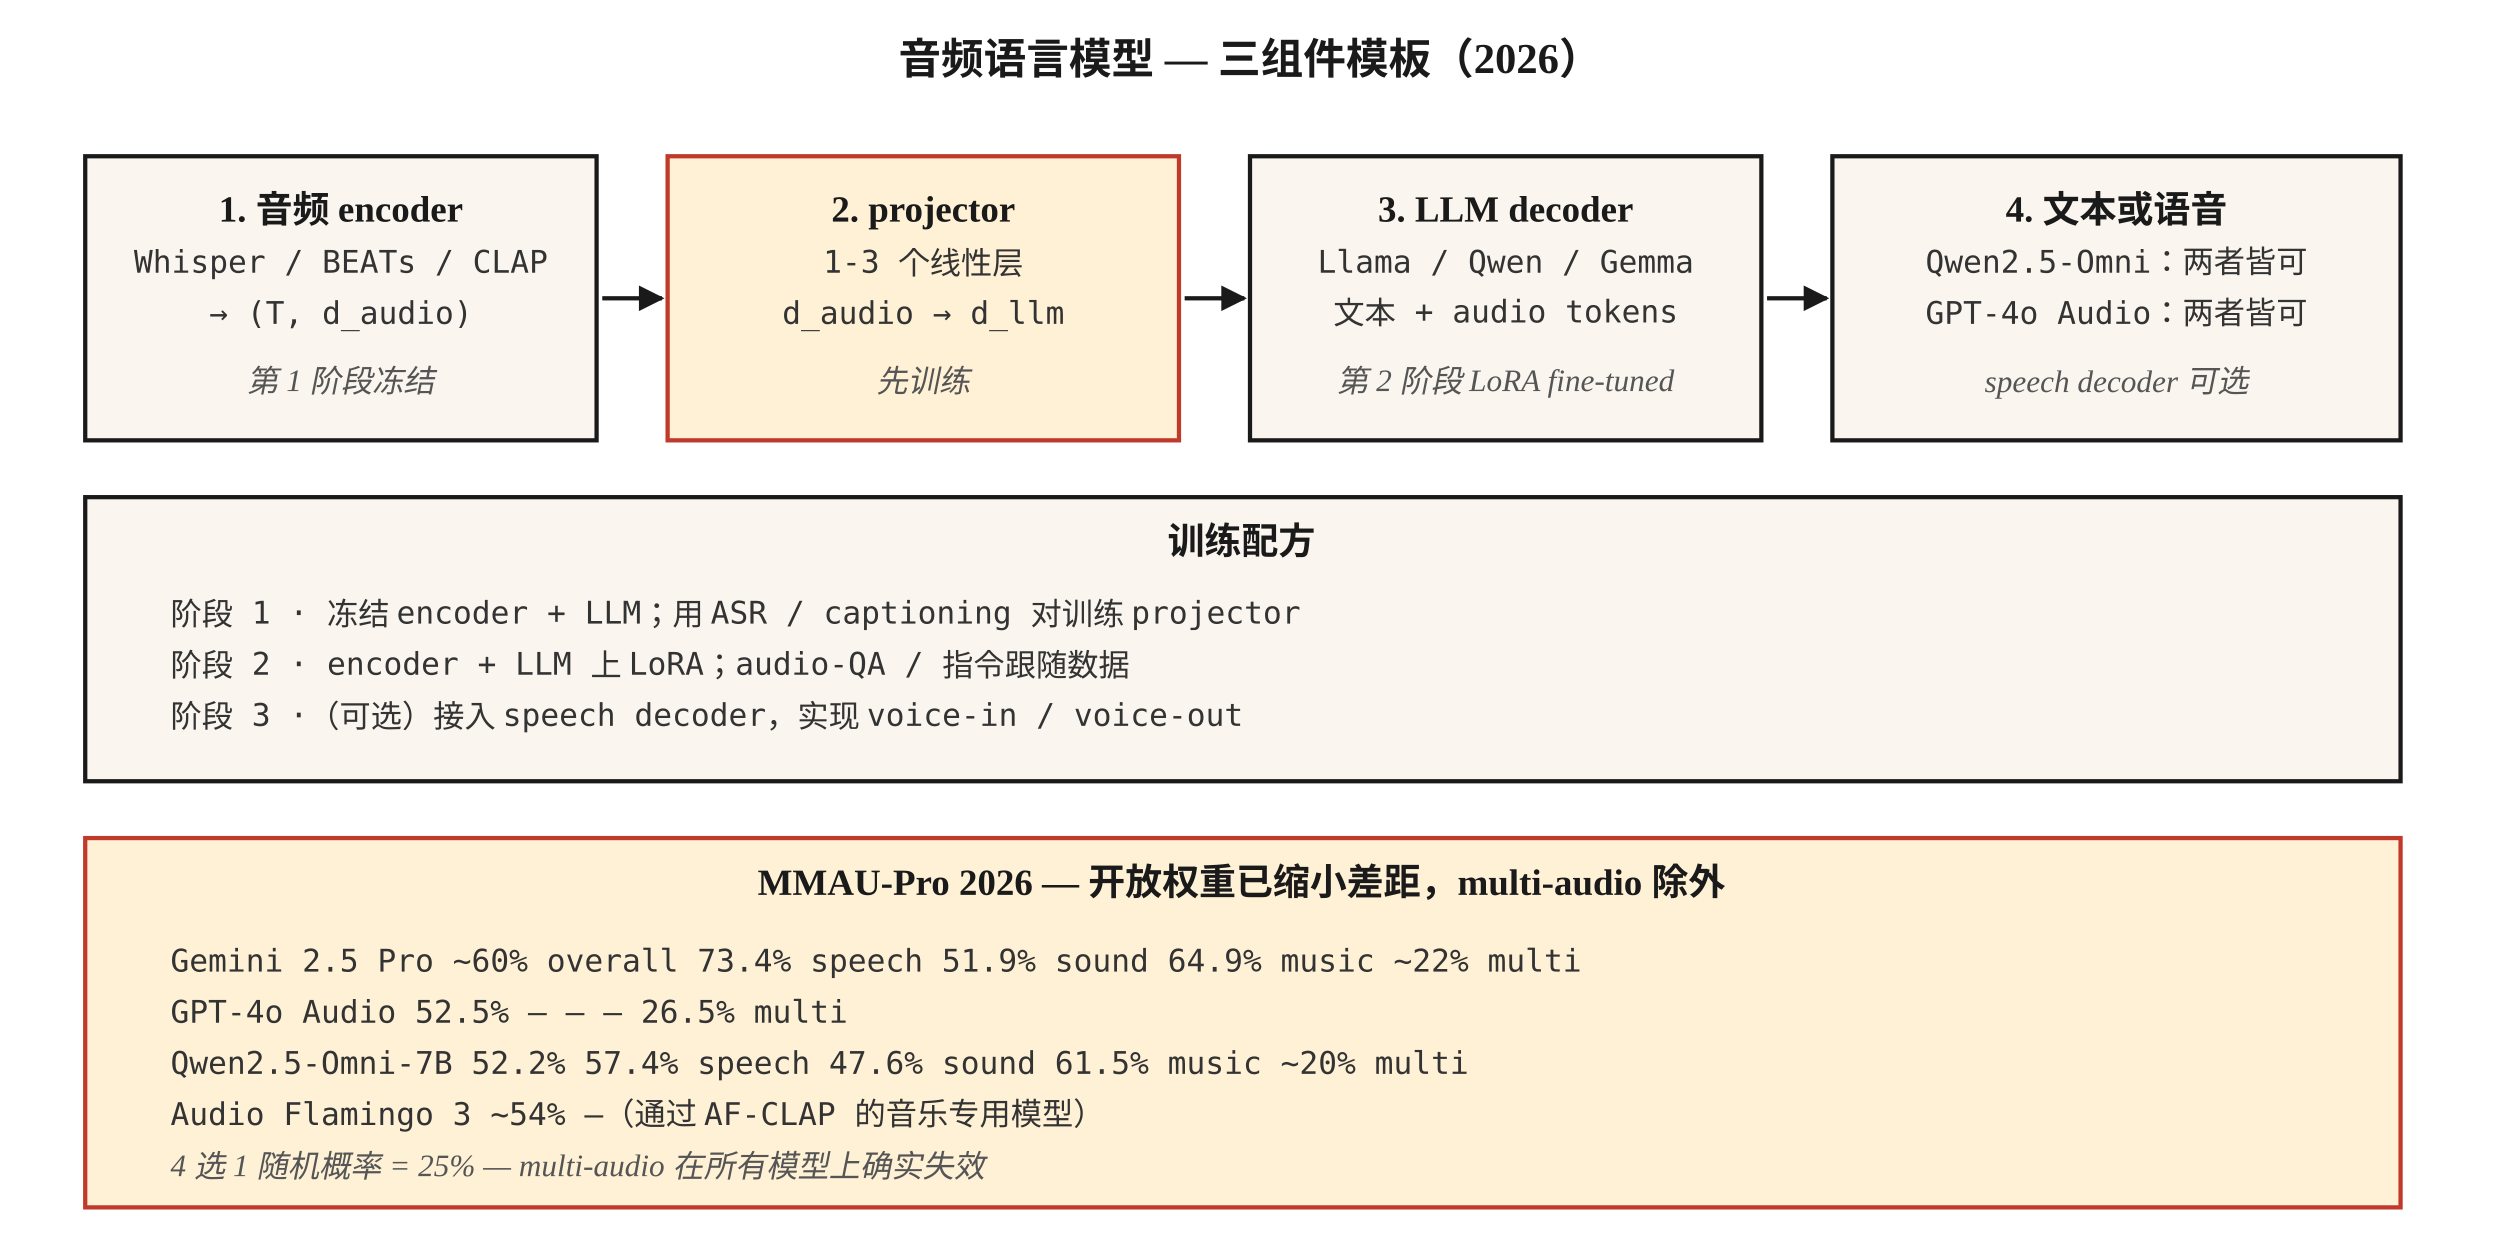
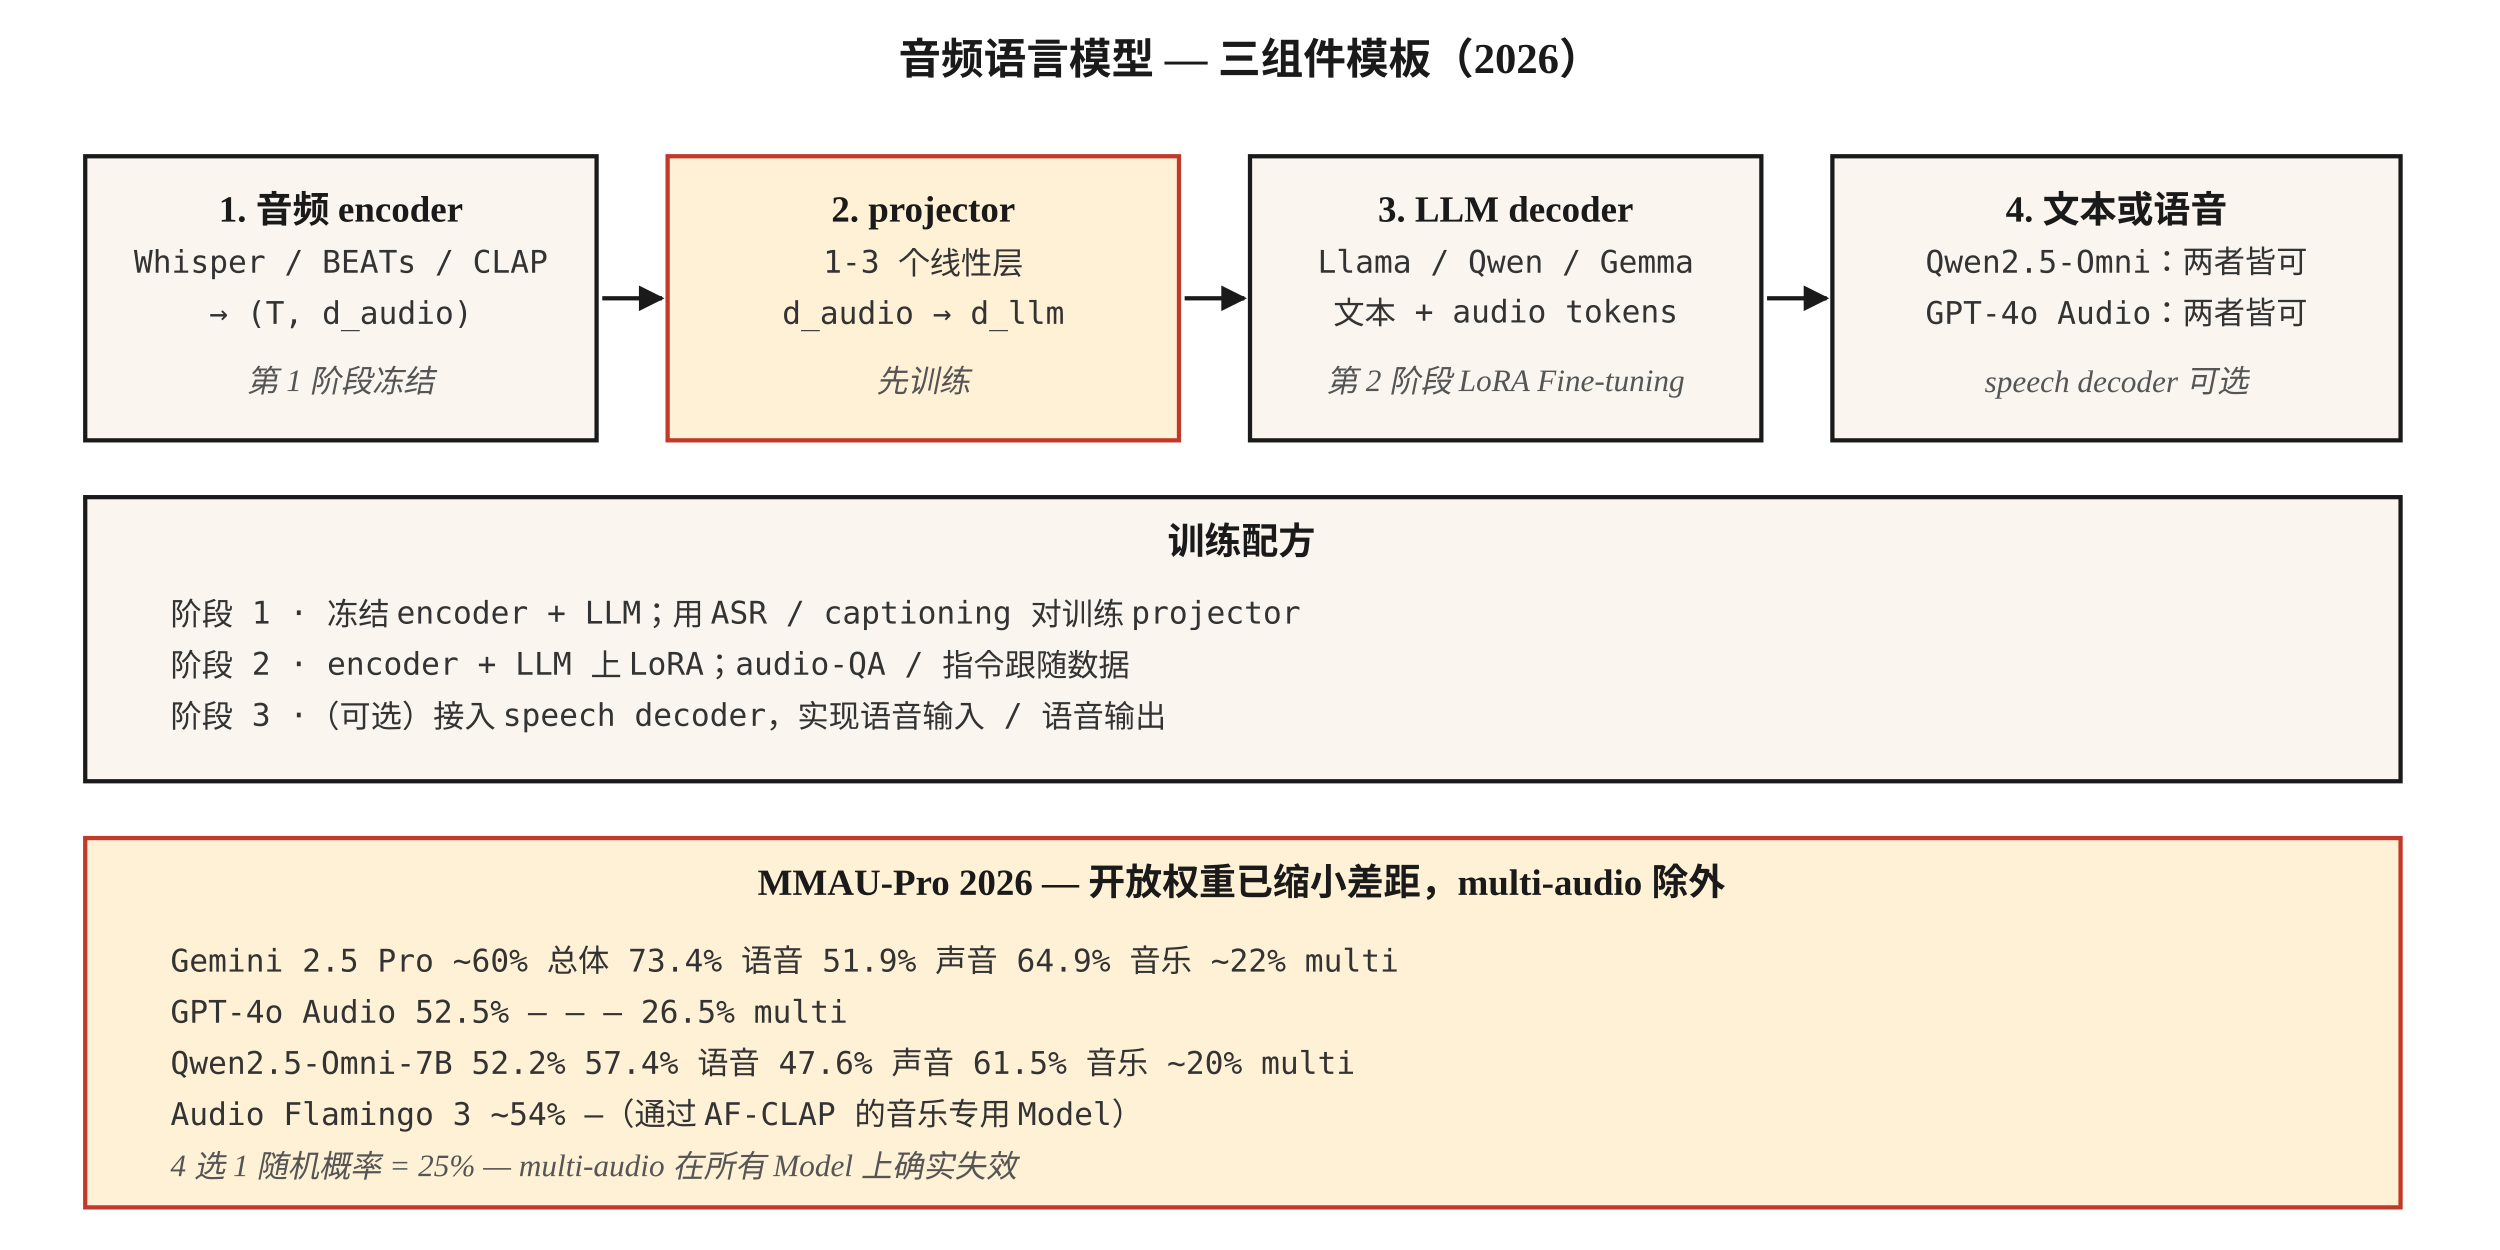
<svg xmlns="http://www.w3.org/2000/svg" viewBox="0 0 880 440" font-family="Georgia, 'Times New Roman', serif">
  <defs>
    <marker id="arr" viewBox="0 0 10 10" refX="9" refY="5" markerWidth="6" markerHeight="6" orient="auto">
      <path d="M0,0 L10,5 L0,10 z" fill="#1a1a1a" />
    </marker>
    <style>
      .box { fill: #faf6ef; stroke: #1a1a1a; stroke-width: 1.5; }
      .hot { fill: #fff1d6; stroke: #c0392b; stroke-width: 1.5; }
      .label { font-size: 13px; font-weight: 700; fill: #1a1a1a; }
      .content { font-size: 11px; fill: #333; font-family: 'Menlo', monospace; }
      .caption { font-size: 11px; fill: #555; font-style: italic; }
      .title { font-size: 15px; font-weight: 700; fill: #1a1a1a; }
      .tag { font-size: 10px; fill: #c0392b; font-weight: 600; }
    </style>
  </defs>
  <text x="440" y="26" text-anchor="middle" class="title">音频语言模型 — 三组件模板（2026）</text>
  <rect x="30" y="55" width="180" height="100" class="box" />
  <text x="120" y="78" text-anchor="middle" class="label">1. 音频 encoder</text>
  <text x="120" y="96" text-anchor="middle" class="content">Whisper / BEATs / CLAP</text>
  <text x="120" y="114" text-anchor="middle" class="content">→ (T, d_audio)</text>
  <text x="120" y="138" text-anchor="middle" class="caption">第 1 阶段冻结</text>
  <line x1="212" y1="105" x2="233" y2="105" stroke="#1a1a1a" stroke-width="1.5" marker-end="url(#arr)" />
  <rect x="235" y="55" width="180" height="100" class="hot" />
  <text x="325" y="78" text-anchor="middle" class="label">2. projector</text>
  <text x="325" y="96" text-anchor="middle" class="content">1-3 个线性层</text>
  <text x="325" y="114" text-anchor="middle" class="content">d_audio → d_llm</text>
  <text x="325" y="138" text-anchor="middle" class="caption">先训练</text>
  <line x1="417" y1="105" x2="438" y2="105" stroke="#1a1a1a" stroke-width="1.5" marker-end="url(#arr)" />
  <rect x="440" y="55" width="180" height="100" class="box" />
  <text x="530" y="78" text-anchor="middle" class="label">3. LLM decoder</text>
  <text x="530" y="96" text-anchor="middle" class="content">Llama / Qwen / Gemma</text>
  <text x="530" y="114" text-anchor="middle" class="content">文本 + audio tokens</text>
-   <text x="530" y="138" text-anchor="middle" class="caption">第 2 阶段 LoRA fine-tuned</text>
+   <text x="530" y="138" text-anchor="middle" class="caption">第 2 阶段 LoRA Fine-tuning</text>
  <line x1="622" y1="105" x2="643" y2="105" stroke="#1a1a1a" stroke-width="1.5" marker-end="url(#arr)" />
  <rect x="645" y="55" width="200" height="100" class="box" />
  <text x="745" y="78" text-anchor="middle" class="label">4. 文本或语音</text>
  <text x="745" y="96" text-anchor="middle" class="content">Qwen2.5-Omni：两者皆可</text>
  <text x="745" y="114" text-anchor="middle" class="content">GPT-4o Audio：两者皆可</text>
  <text x="745" y="138" text-anchor="middle" class="caption">speech decoder 可选</text>
  <rect x="30" y="175" width="815" height="100" class="box" />
  <text x="437" y="195" text-anchor="middle" class="label">训练配方</text>
  <text x="60" y="220" class="content">阶段 1 · 冻结 encoder + LLM；用 ASR / captioning 对训练 projector</text>
  <text x="60" y="238" class="content">阶段 2 · encoder + LLM 上 LoRA；audio-QA / 指令跟随数据</text>
-   <text x="60" y="256" class="content">阶段 3 ·（可选）接入 speech decoder，实现 voice-in / voice-out</text>
+   <text x="60" y="256" class="content">阶段 3 ·（可选）接入 speech decoder，实现语音输入 / 语音输出</text>
  <rect x="30" y="295" width="815" height="130" class="hot" />
  <text x="437" y="315" text-anchor="middle" class="label">MMAU-Pro 2026 — 开放权重已缩小差距，multi-audio 除外</text>
-   <text x="60" y="342" class="content">Gemini 2.5 Pro     ~60% overall   73.4% speech   51.9% sound   64.9% music   ~22% multi</text>
+   <text x="60" y="342" class="content">Gemini 2.5 Pro     ~60% 总体   73.4% 语音   51.9% 声音   64.9% 音乐   ~22% multi</text>
  <text x="60" y="360" class="content">GPT-4o Audio       52.5%           —              —             —             26.5% multi</text>
-   <text x="60" y="378" class="content">Qwen2.5-Omni-7B    52.2%           57.4% speech   47.6% sound   61.5% music   ~20% multi</text>
-   <text x="60" y="396" class="content">Audio Flamingo 3  ~54%             —（通过 AF-CLAP 的音乐专用模型）</text>
-   <text x="60" y="414" class="caption">4 选 1 随机概率 = 25% — multi-audio 在所有模型上确实失效</text>
+   <text x="60" y="378" class="content">Qwen2.5-Omni-7B    52.2%           57.4% 语音   47.6% 声音   61.5% 音乐   ~20% multi</text>
+   <text x="60" y="396" class="content">Audio Flamingo 3  ~54%             —（通过 AF-CLAP 的音乐专用 Model）</text>
+   <text x="60" y="414" class="caption">4 选 1 随机概率 = 25% — multi-audio 在所有 Model 上确实失效</text>
</svg>
